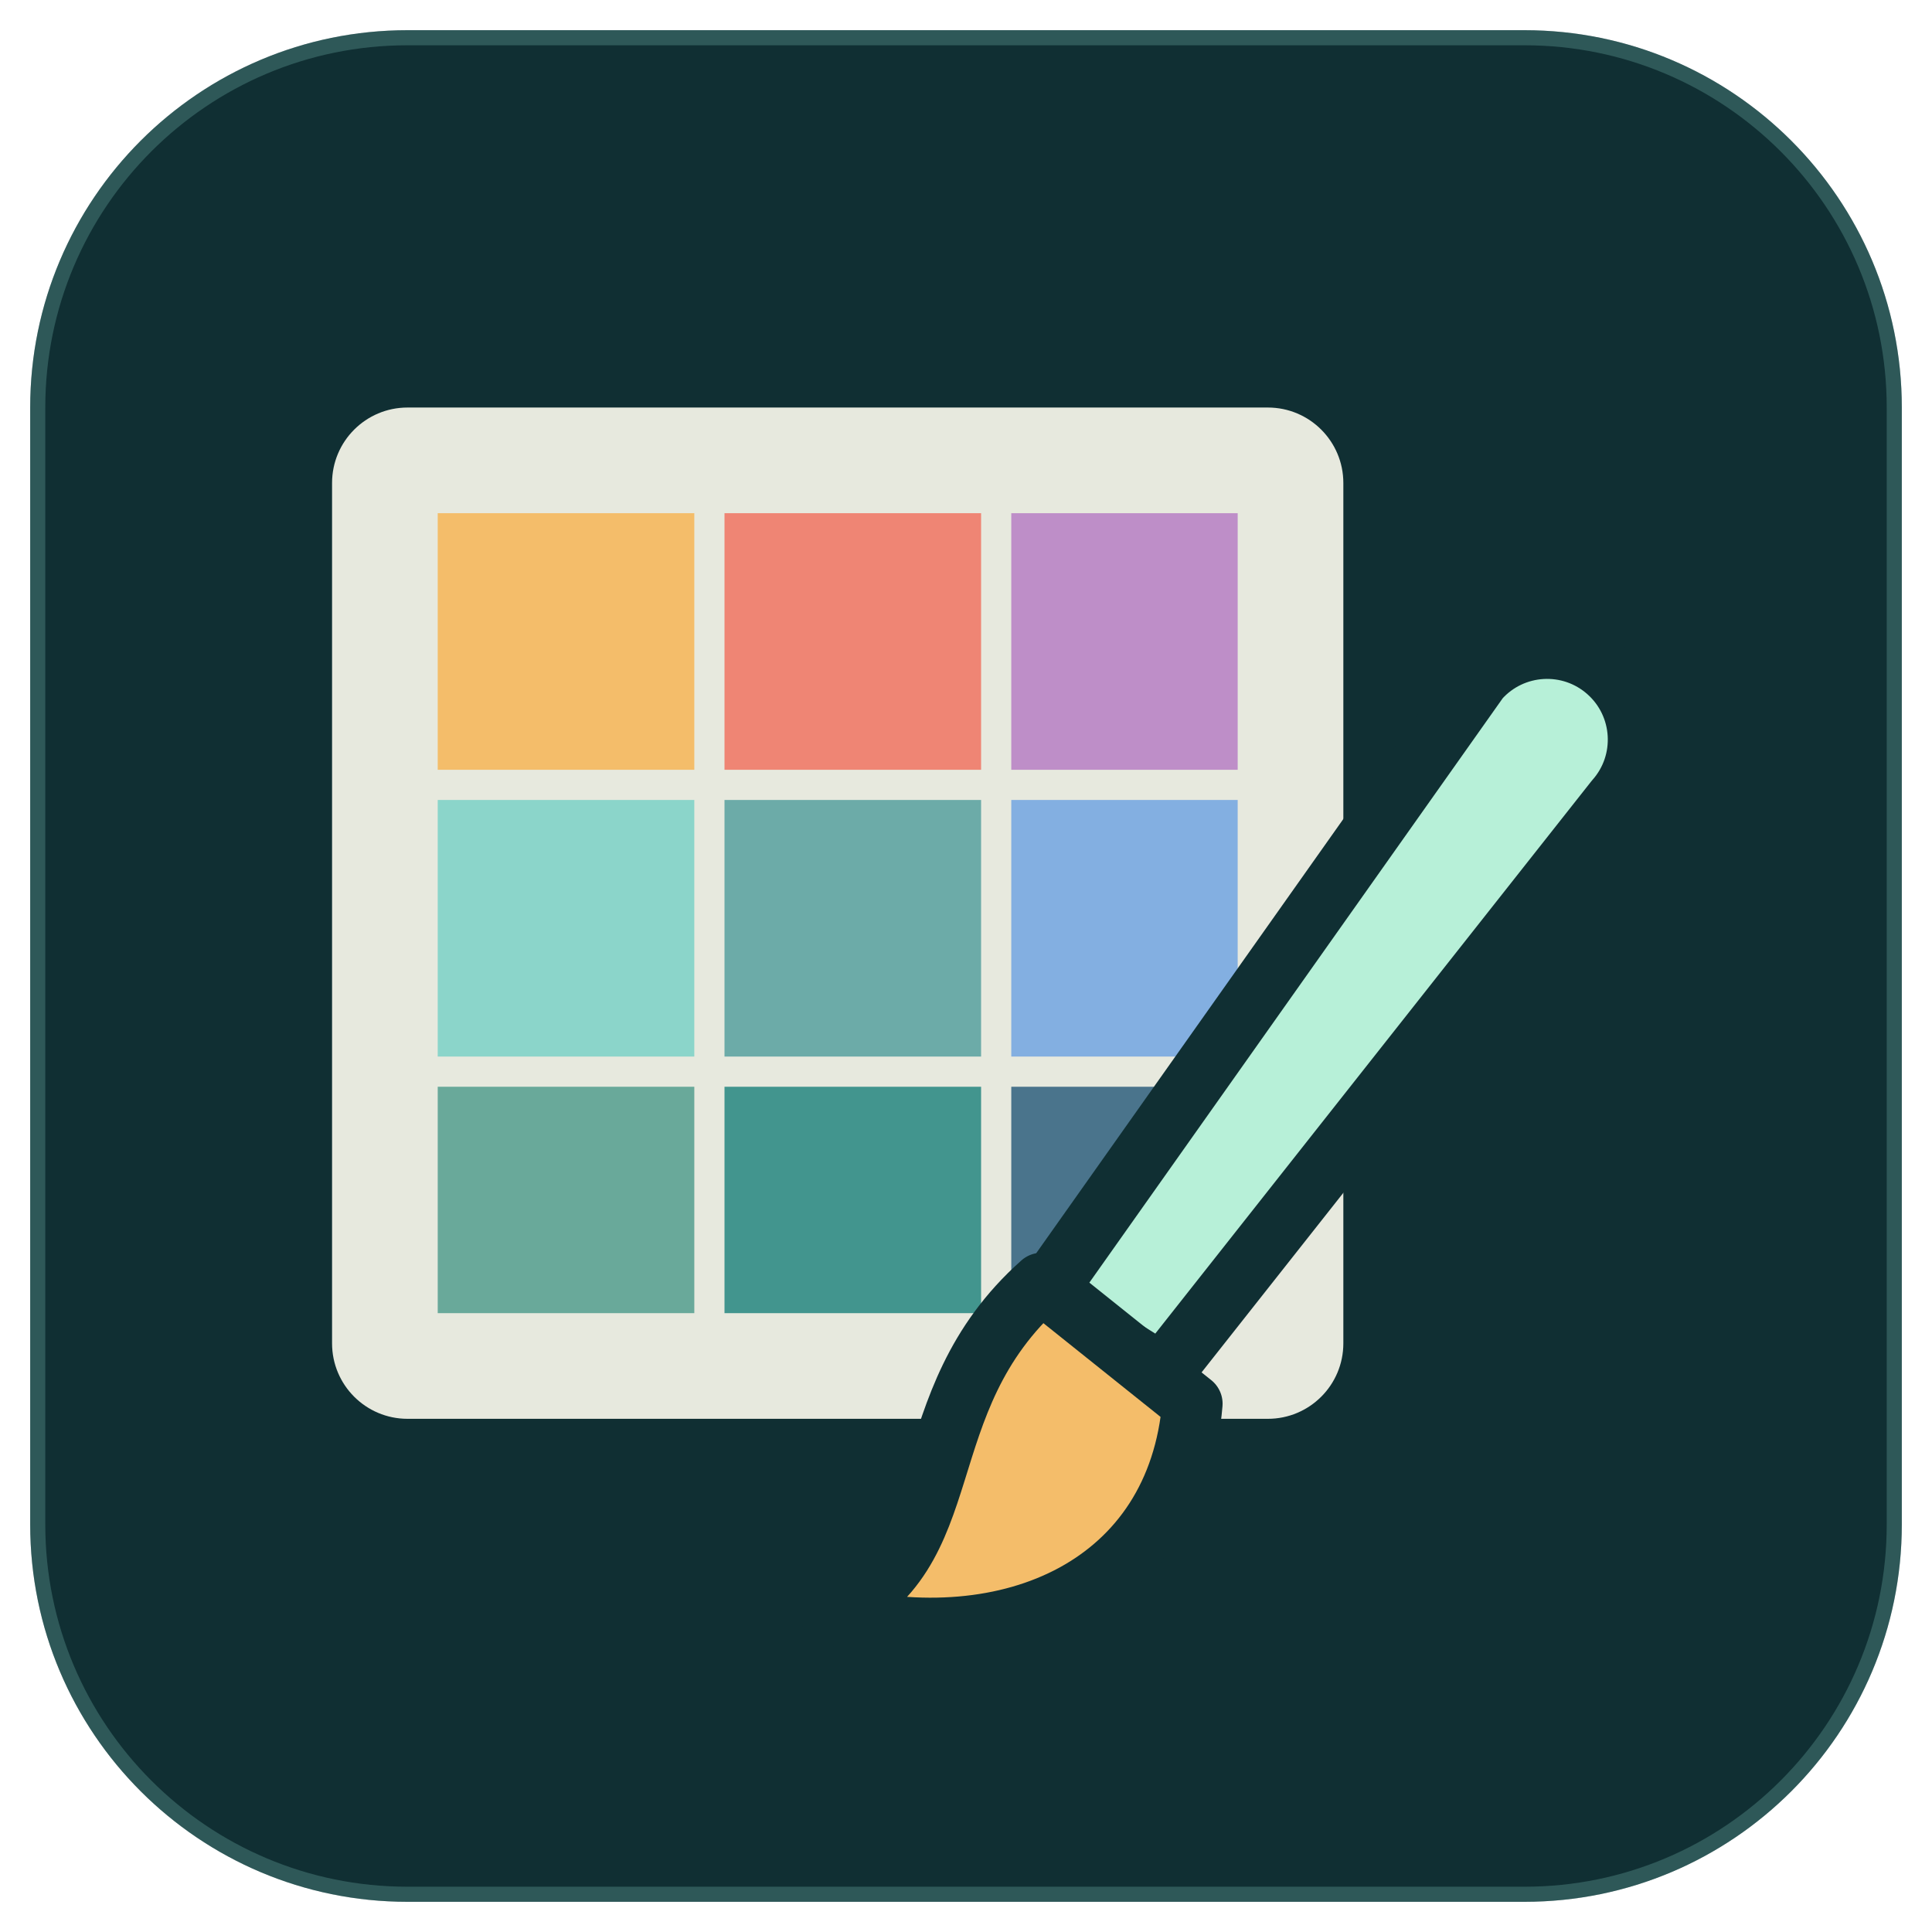
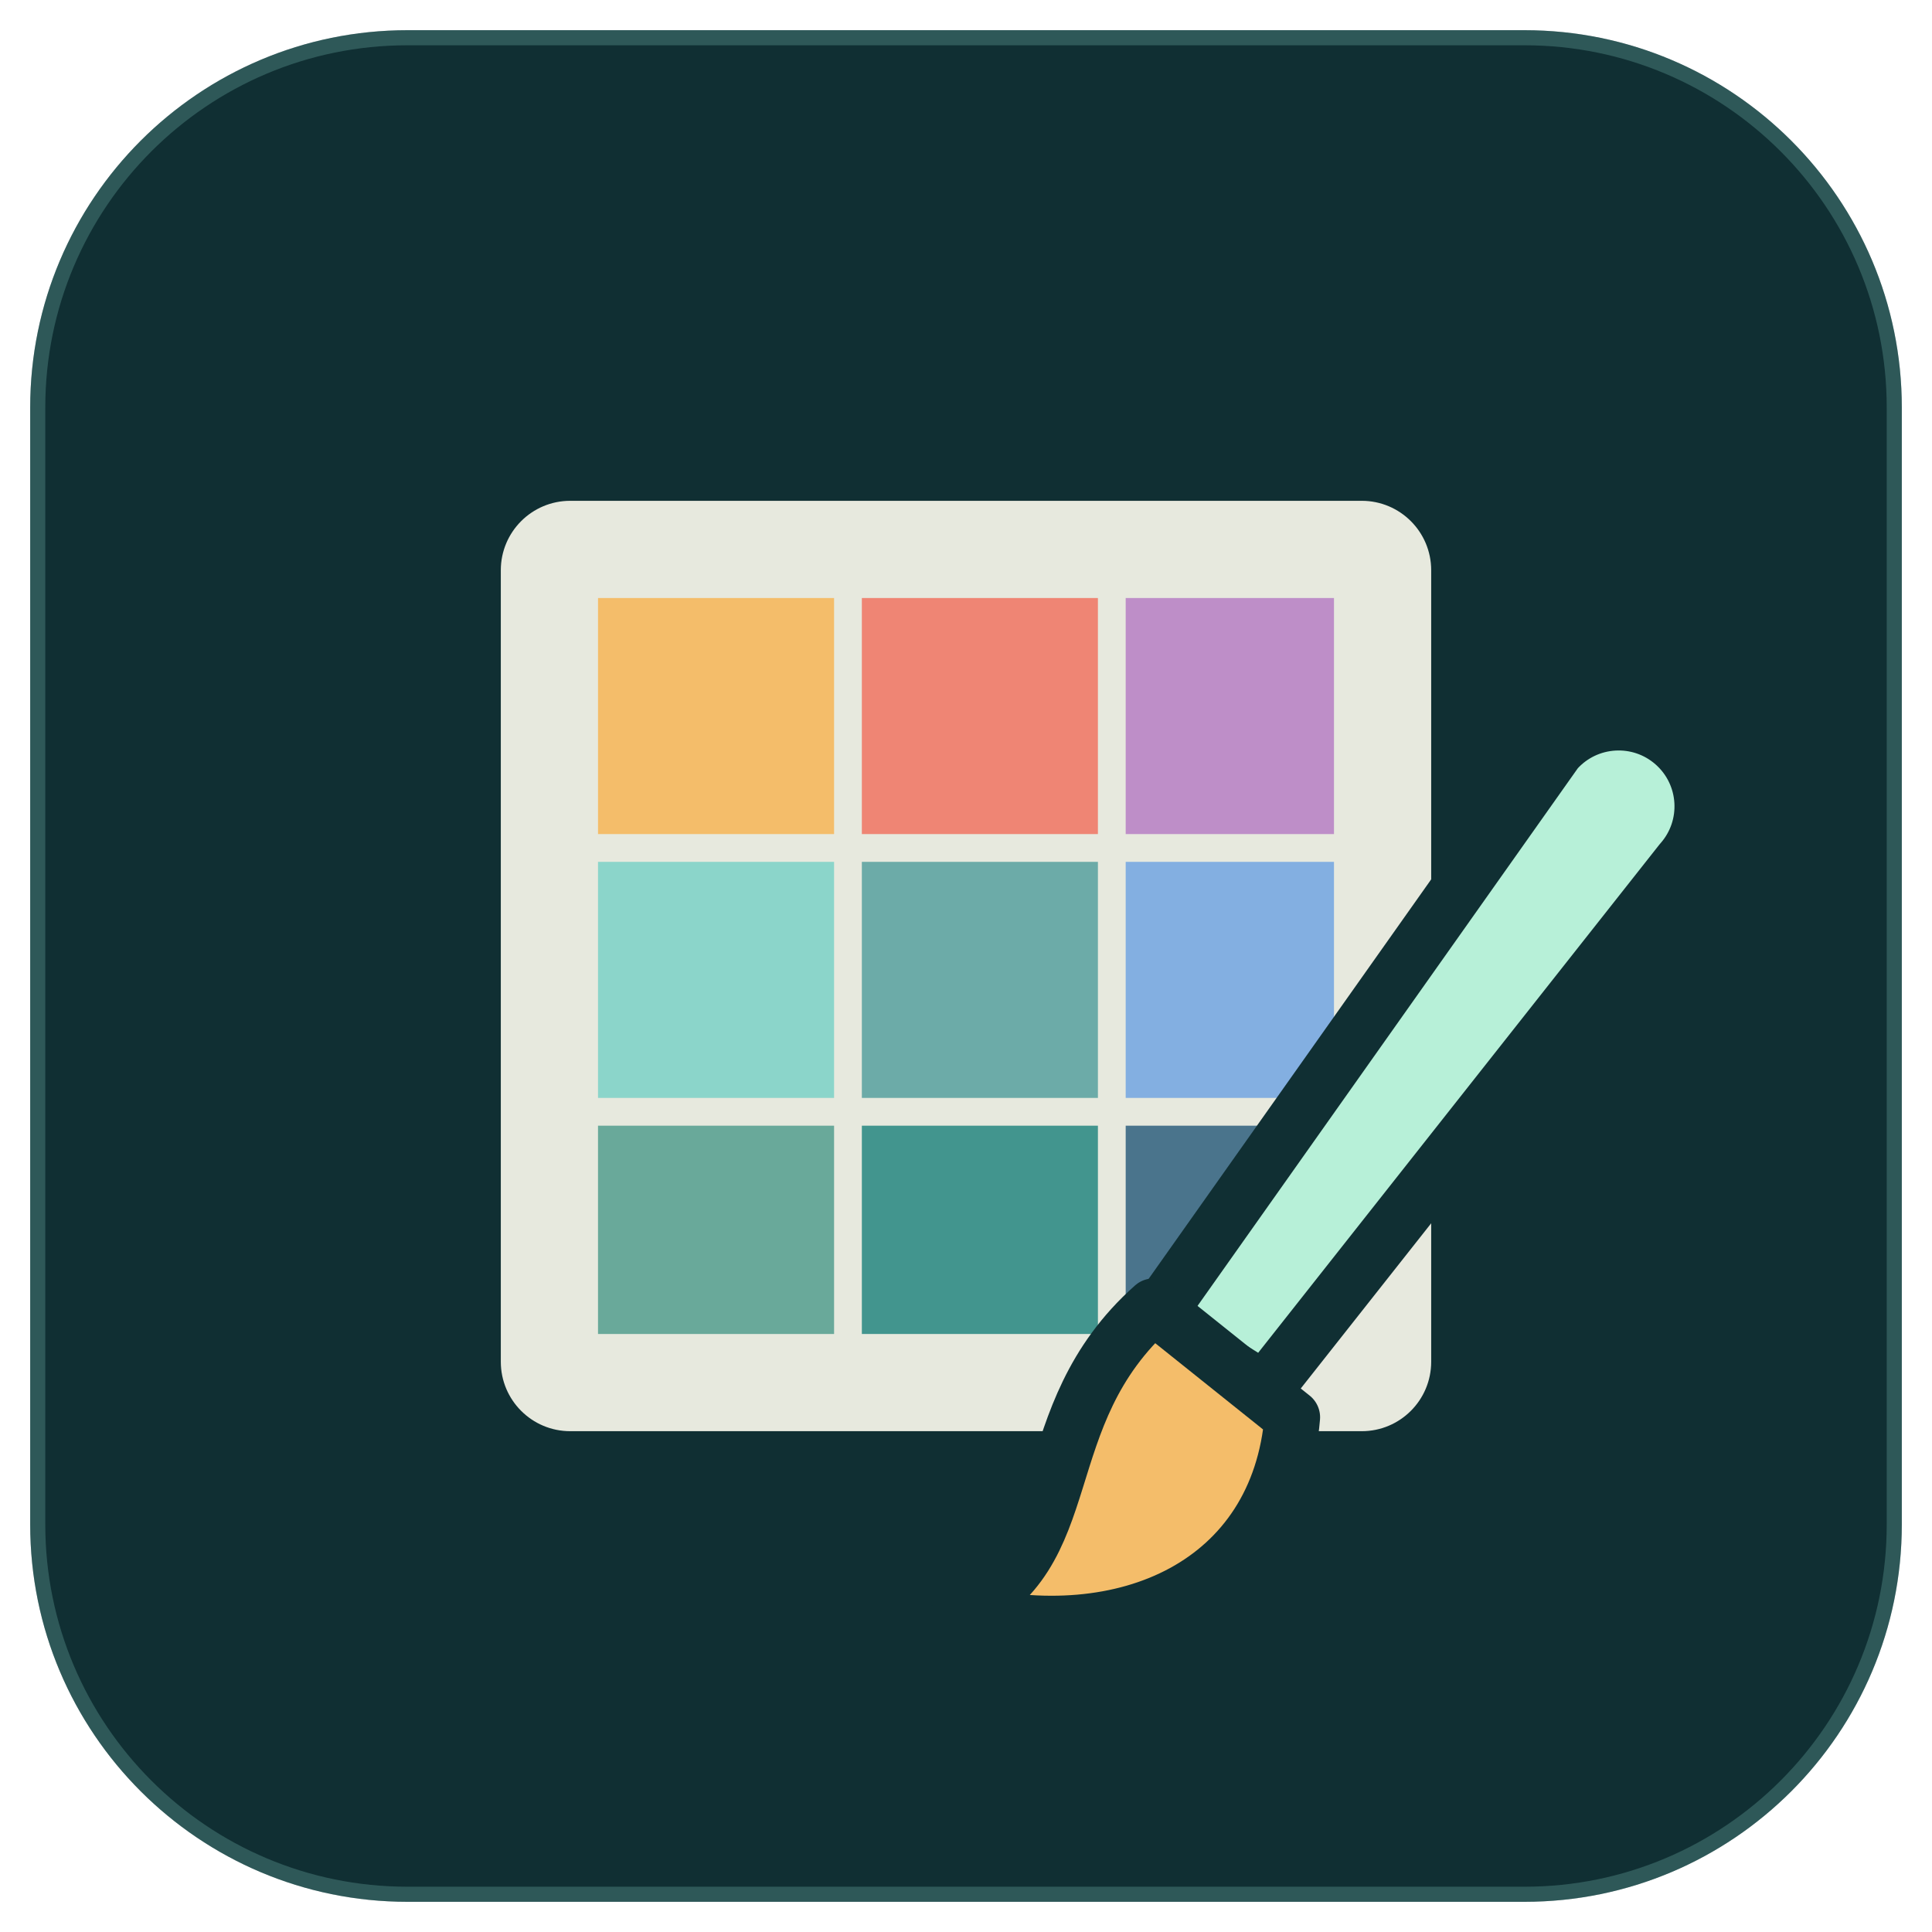
<svg xmlns="http://www.w3.org/2000/svg" width="128" height="128" viewBox="0 0 128 128" fill="none">
  <rect x="2" y="2" width="124" height="124" rx="25" fill="#102F33" />
  <rect x="2.5" y="2.5" width="123" height="123" rx="24.5" stroke="#8BD5CA" stroke-opacity=".25" />
-   <rect x="22" y="27" width="67" height="67" rx="5" fill="#E7E9DE" />
-   <path fill="#F4BD6A" d="M29 34h17v17H29z" />
-   <path fill="#EF8574" d="M48 34h17v17H48z" />
-   <path fill="#BE8EC8" d="M67 34h15v17H67z" />
-   <path fill="#8BD5CA" d="M29 53h17v17H29z" />
-   <path fill="#6CABA8" d="M48 53h17v17H48z" />
-   <path fill="#83AFE1" d="M67 53h15v17H67z" />
-   <path fill="#69A99A" d="M29 72h17v15H29z" />
-   <path fill="#42958E" d="M48 72h17v15H48z" />
-   <path fill="#4A748C" d="M67 72h15v15H67z" />
-   <path d="m69 86 29-41a6 6 0 0 1 9 8L77 91z" fill="#B7F0D8" stroke="#102F33" stroke-width="4" stroke-linejoin="round" />
-   <path d="m69 85 10 8c-1 12-12 17-24 14 9-4 5-14 14-22Z" fill="#F4BD6A" stroke="#102F33" stroke-width="4" stroke-linejoin="round" />
+   <g transform="translate(64 64) scale(.92) translate(-55.5 -60.5)">
+     <rect x="22" y="27" width="67" height="67" rx="5" fill="#E7E9DE" />
+     <path fill="#F4BD6A" d="M29 34h17v17H29z" />
+     <path fill="#EF8574" d="M48 34h17v17H48z" />
+     <path fill="#BE8EC8" d="M67 34h15v17H67z" />
+     <path fill="#8BD5CA" d="M29 53h17v17H29z" />
+     <path fill="#6CABA8" d="M48 53h17v17H48z" />
+     <path fill="#83AFE1" d="M67 53h15v17H67z" />
+     <path fill="#69A99A" d="M29 72h17v15H29z" />
+     <path fill="#42958E" d="M48 72h17v15H48z" />
+     <path fill="#4A748C" d="M67 72h15v15H67z" />
+     <path d="m69 86 29-41a6 6 0 0 1 9 8L77 91z" fill="#B7F0D8" stroke="#102F33" stroke-width="4" stroke-linejoin="round" />
+     <path d="m69 85 10 8c-1 12-12 17-24 14 9-4 5-14 14-22Z" fill="#F4BD6A" stroke="#102F33" stroke-width="4" stroke-linejoin="round" />
+   </g>
</svg>
